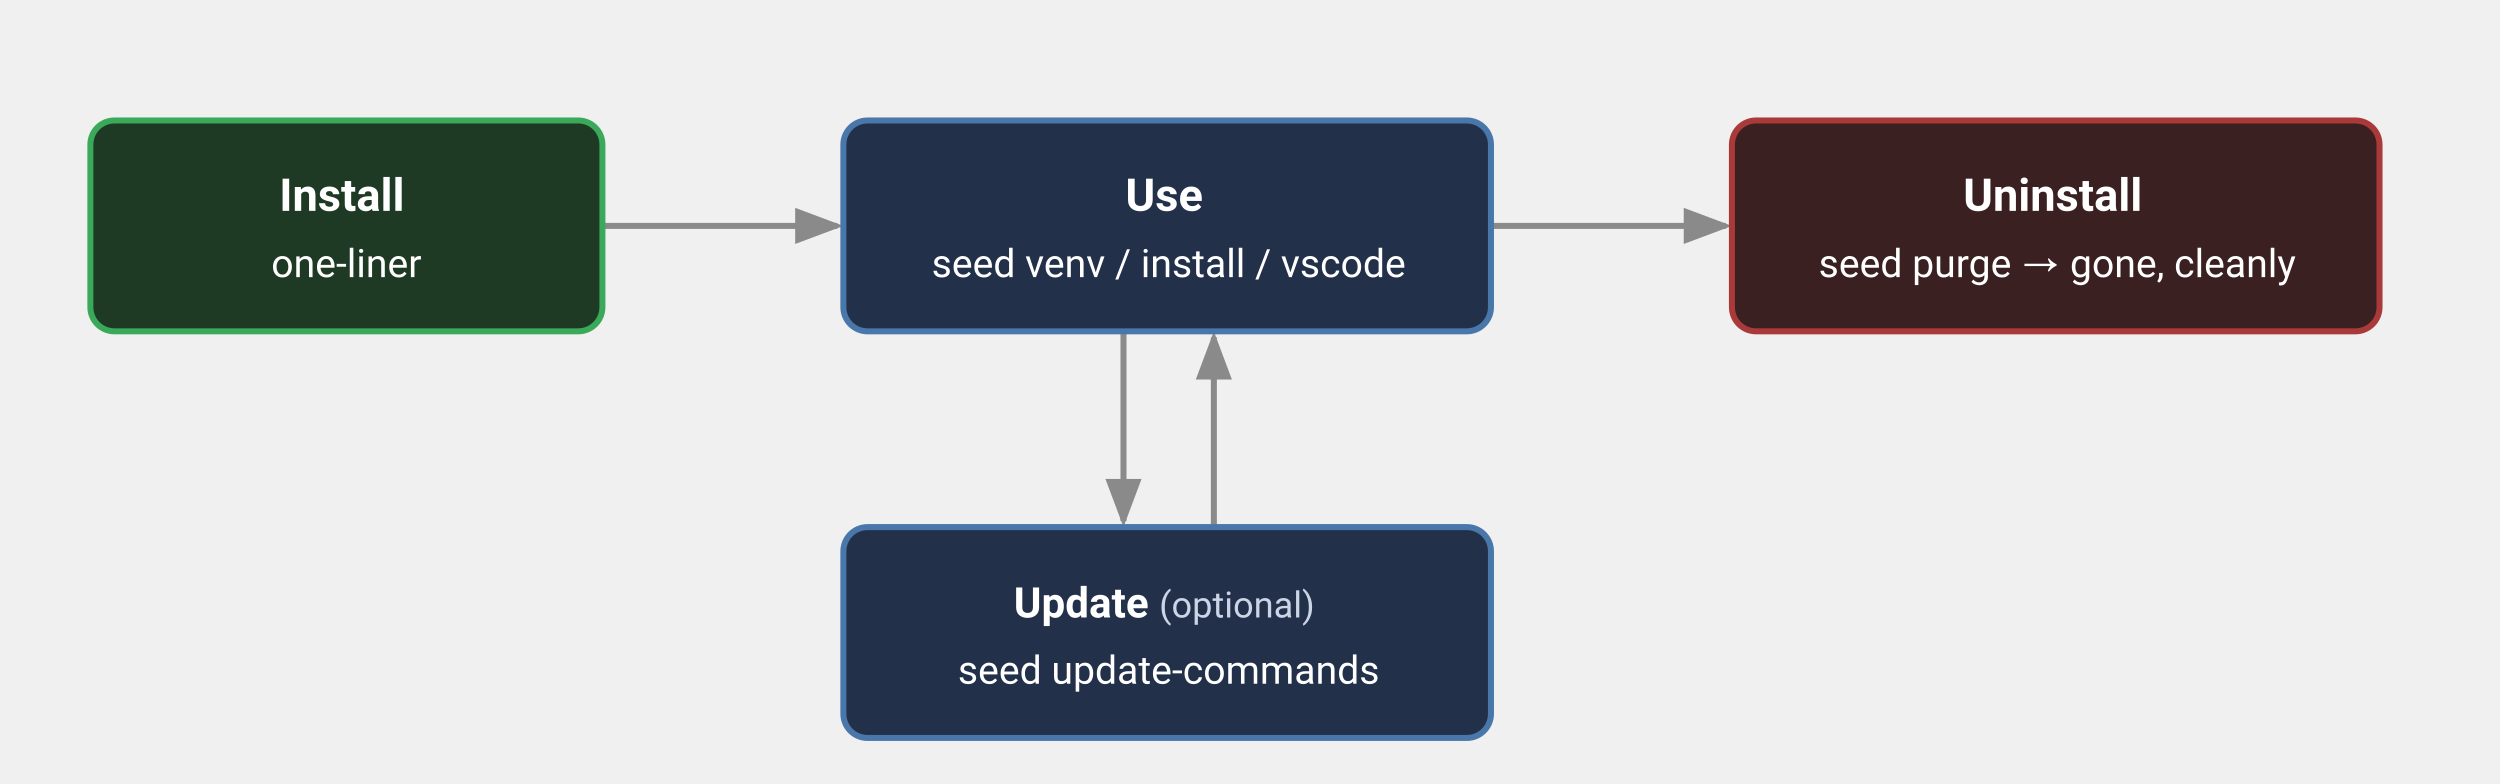
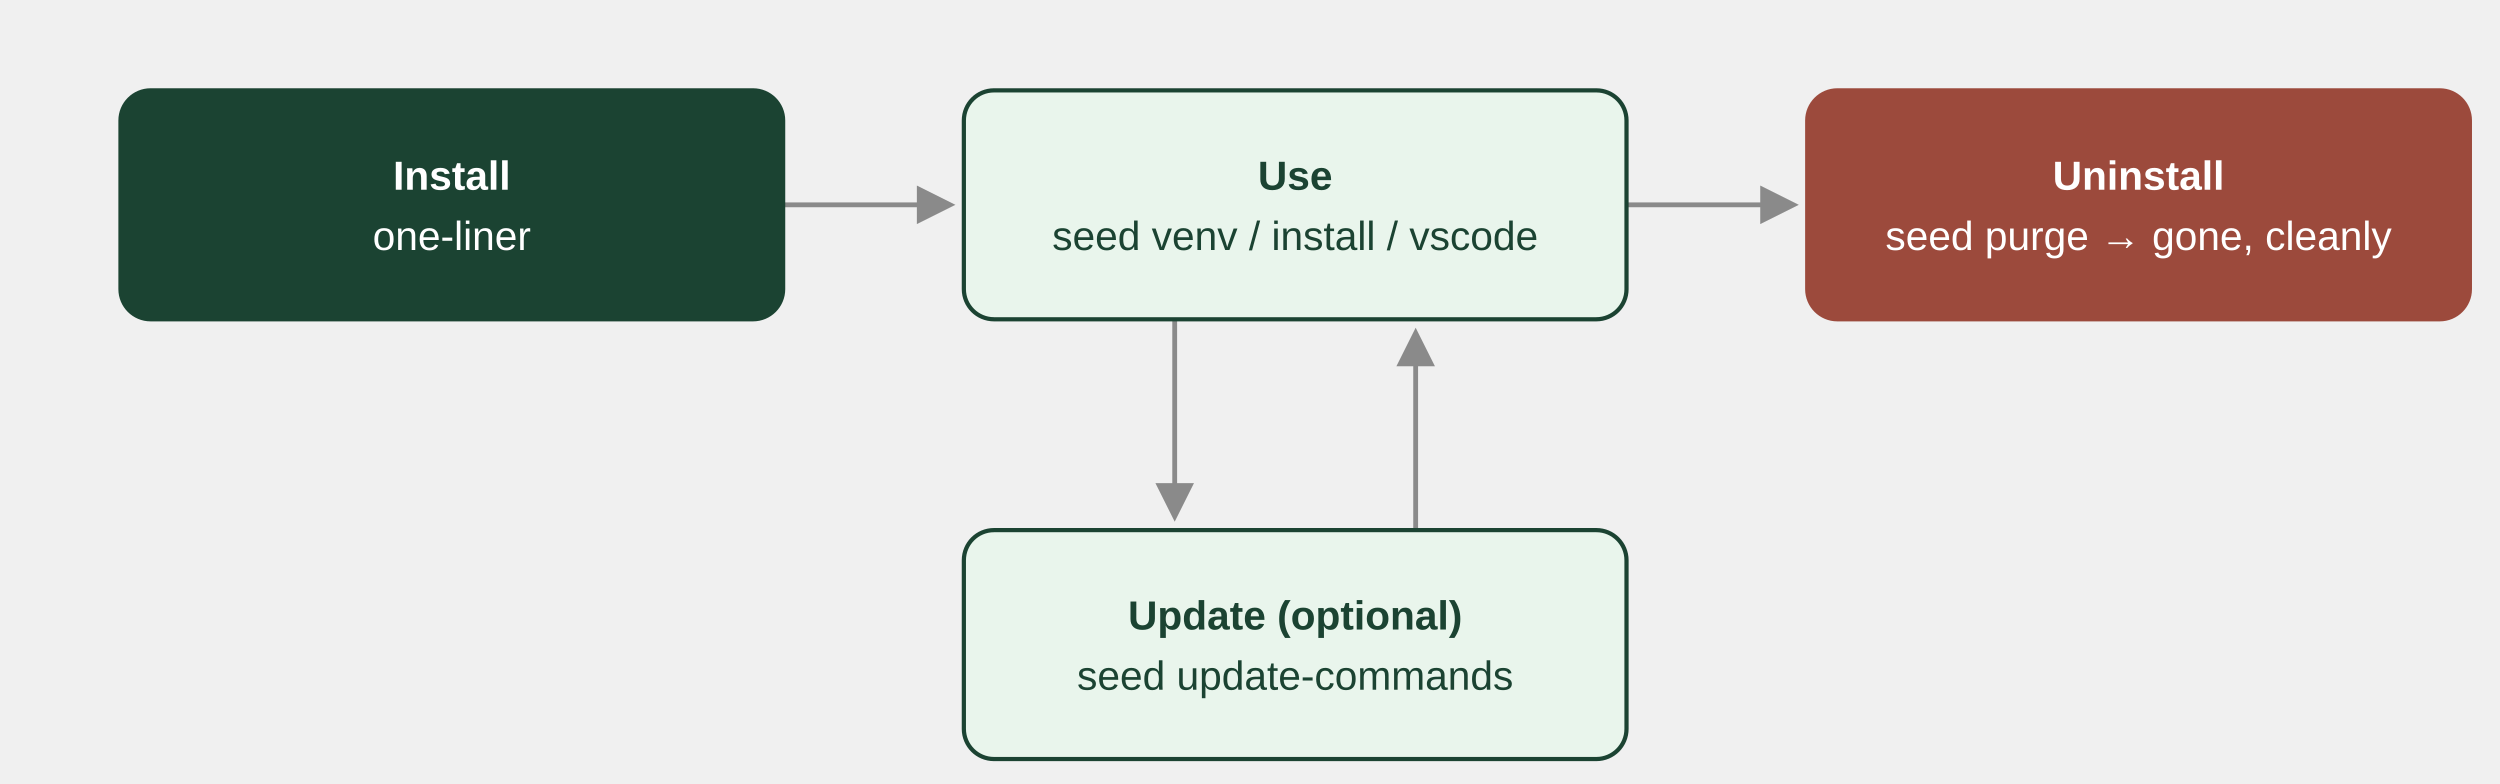
- <svg xmlns="http://www.w3.org/2000/svg" viewBox="0 0 830 260" font-family="-apple-system, 'Segoe UI', Roboto, Helvetica, Arial, sans-serif" role="img" aria-label="Timeline: install, then use day to day, then uninstall cleanly with seed purge; updating is an optional loop off using it">
+ <svg xmlns="http://www.w3.org/2000/svg" viewBox="0 0 830 260" font-family="Arial, Helvetica, sans-serif">
  <defs>
-     <marker id="arrow" markerWidth="10" markerHeight="8" refX="7" refY="3" orient="auto" markerUnits="strokeWidth">
-       <path d="M0,0 L8,3 L0,6 Z" fill="#8a8a8a" />
+     <style>
+       .head { font-family: Georgia, 'Times New Roman', serif; }
+       .body { font-family: Arial, Helvetica, sans-serif; }
+     </style>
+     <marker id="mf-arrow" markerWidth="8" markerHeight="8" refX="6" refY="4" orient="auto">
+       <path d="M0,0 L8,4 L0,8 Z" fill="#8A8A8A" />
    </marker>
  </defs>
-   <line x1="200" y1="75" x2="278" y2="75" stroke="#8a8a8a" stroke-width="2" marker-end="url(#arrow)" />
-   <line x1="495" y1="75" x2="573" y2="75" stroke="#8a8a8a" stroke-width="2" marker-end="url(#arrow)" />
-   <path d="M373,110 V173" fill="none" stroke="#8a8a8a" stroke-width="2" marker-end="url(#arrow)" />
-   <path d="M403,175 V112" fill="none" stroke="#8a8a8a" stroke-width="2" marker-end="url(#arrow)" />
-   <rect x="30" y="40" width="170" height="70" rx="8" fill="#1f3a24" stroke="#3aaa5a" stroke-width="2" />
-   <text x="115" y="70" text-anchor="middle" fill="#fff">
-     <tspan x="115" font-size="15" font-weight="bold">Install</tspan>
-     <tspan x="115" dy="22" font-size="13">one-liner</tspan>
-   </text>
-   <rect x="280" y="40" width="215" height="70" rx="8" fill="#22304a" stroke="#4a77aa" stroke-width="2" />
-   <text x="388" y="70" text-anchor="middle" fill="#fff">
-     <tspan x="388" font-size="15" font-weight="bold">Use</tspan>
-     <tspan x="388" dy="22" font-size="13">seed venv / install / vscode</tspan>
-   </text>
-   <rect x="575" y="40" width="215" height="70" rx="8" fill="#3a2020" stroke="#aa3a3a" stroke-width="2" />
-   <text x="683" y="70" text-anchor="middle" fill="#fff">
-     <tspan x="683" font-size="15" font-weight="bold">Uninstall</tspan>
-     <tspan x="683" dy="22" font-size="13">seed purge → gone, cleanly</tspan>
-   </text>
-   <rect x="280" y="175" width="215" height="70" rx="8" fill="#22304a" stroke="#4a77aa" stroke-width="2" />
-   <text x="388" y="205" text-anchor="middle" fill="#fff">
-     <tspan x="388" font-size="14" font-weight="bold">Update <tspan font-weight="normal" font-size="12" fill="#cbd5e6">(optional)</tspan>
-     </tspan>
-     <tspan x="388" dy="22" font-size="13">seed update-commands</tspan>
-   </text>
+   <line x1="260" y1="68" x2="314" y2="68" stroke="#8A8A8A" stroke-width="1.6" marker-end="url(#mf-arrow)" />
+   <line x1="540" y1="68" x2="594" y2="68" stroke="#8A8A8A" stroke-width="1.6" marker-end="url(#mf-arrow)" />
+   <line x1="390" y1="106" x2="390" y2="170" stroke="#8A8A8A" stroke-width="1.6" marker-end="url(#mf-arrow)" />
+   <line x1="470" y1="176" x2="470" y2="112" stroke="#8A8A8A" stroke-width="1.6" marker-end="url(#mf-arrow)" />
+   <rect x="40" y="30" width="220" height="76" rx="10" fill="#1B4332" stroke="#1B4332" stroke-width="1.4" />
+   <text x="150" y="63" text-anchor="middle" class="body" font-size="13.5" font-weight="700" fill="#FFFFFF">Install</text>
+   <text x="150" y="83" text-anchor="middle" class="body" font-size="13.5" font-weight="400" fill="#FFFFFF">one-liner</text>
+   <rect x="320" y="30" width="220" height="76" rx="10" fill="#E9F5EC" stroke="#1B4332" stroke-width="1.4" />
+   <text x="430" y="63" text-anchor="middle" class="body" font-size="13.5" font-weight="700" fill="#1B4332">Use</text>
+   <text x="430" y="83" text-anchor="middle" class="body" font-size="13.5" font-weight="400" fill="#1B4332">seed venv / install / vscode</text>
+   <rect x="600" y="30" width="220" height="76" rx="10" fill="#9C4A3C" stroke="#9C4A3C" stroke-width="1.4" />
+   <text x="710" y="63" text-anchor="middle" class="body" font-size="13.5" font-weight="700" fill="#FFFFFF">Uninstall</text>
+   <text x="710" y="83" text-anchor="middle" class="body" font-size="13.5" font-weight="400" fill="#FFFFFF">seed purge → gone, cleanly</text>
+   <rect x="320" y="176" width="220" height="76" rx="10" fill="#E9F5EC" stroke="#1B4332" stroke-width="1.4" />
+   <text x="430" y="209" text-anchor="middle" class="body" font-size="13.5" font-weight="700" fill="#1B4332">Update (optional)</text>
+   <text x="430" y="229" text-anchor="middle" class="body" font-size="13.5" font-weight="400" fill="#1B4332">seed update-commands</text>
</svg>
